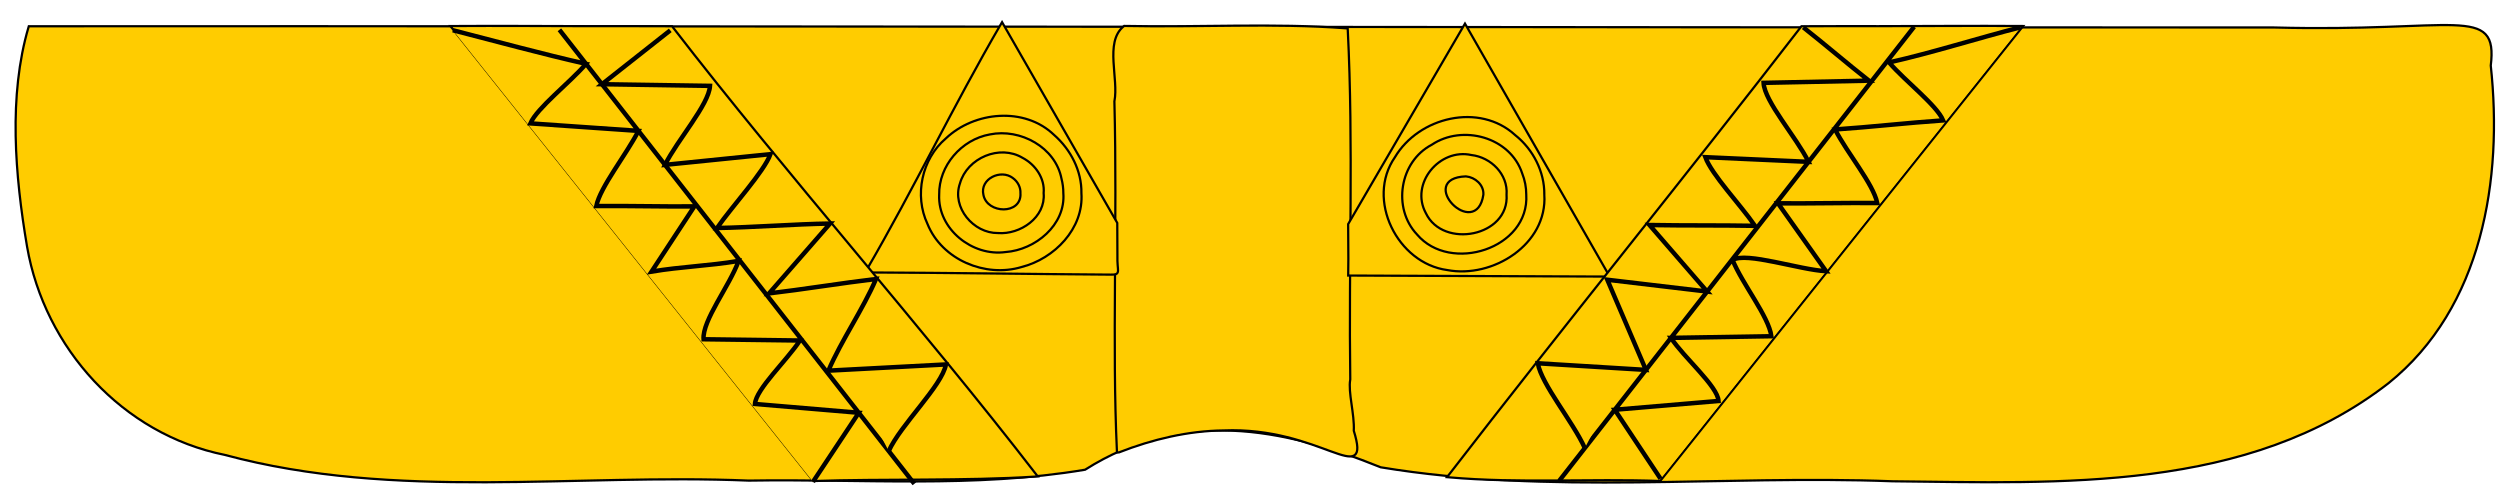
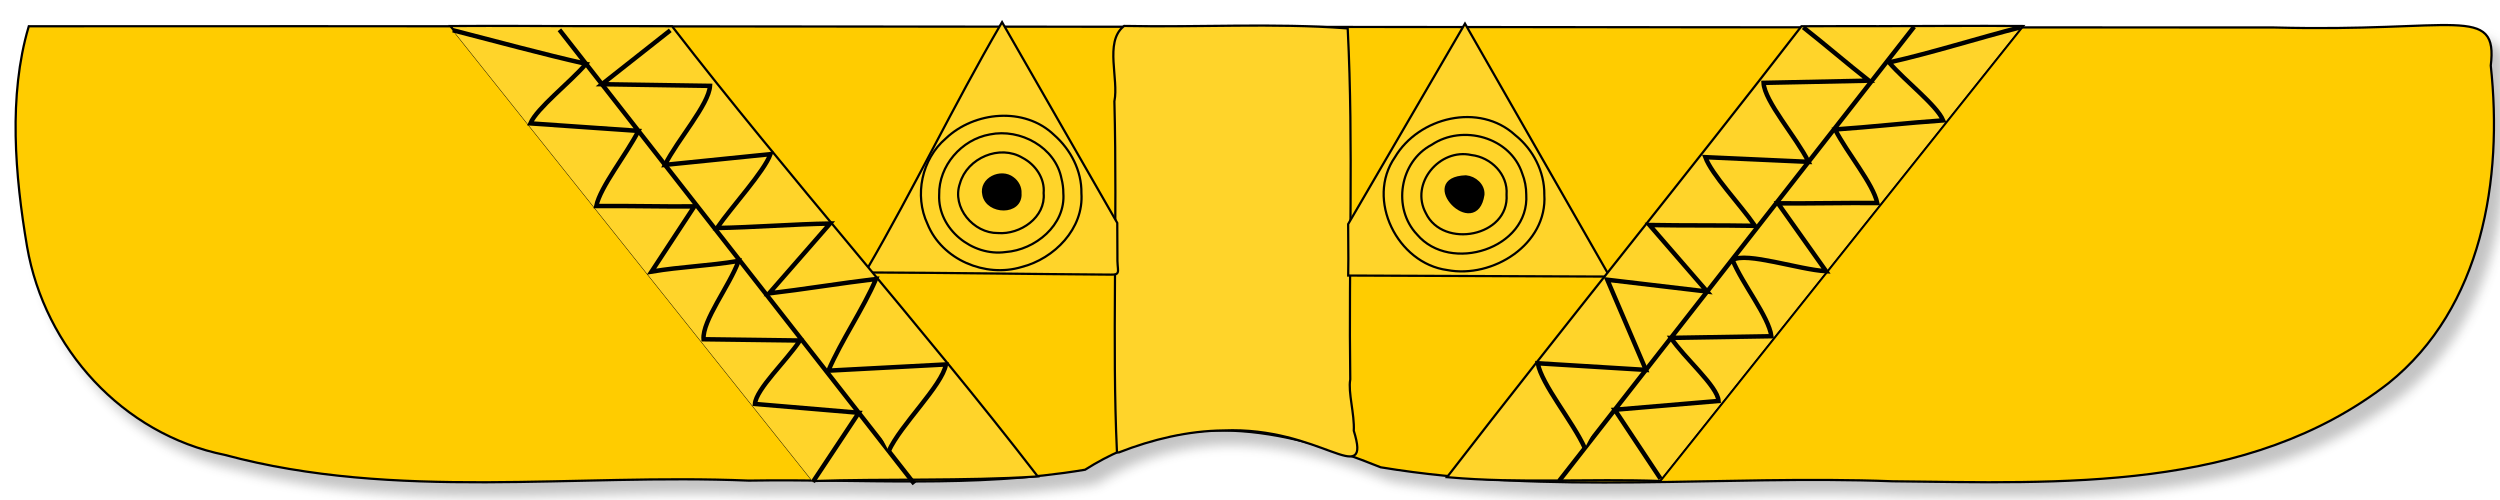
<svg xmlns="http://www.w3.org/2000/svg" width="210mm" height="42mm" viewBox="0 0 210 42" version="1.1" id="svg46">
-   <defs id="defs50" />
-   <g id="g855" transform="matrix(0.4737556,0,0,0.4737556,101.7918,0.14683)" style="fill:#ffcc00">
-     <path id="path2" d="m -209.608,4.544 c -3.58,12.165 -2.404,26.2 -0.259,38.842 3.11,17.937 16.864,33.13 34.92,36.771 30.27,8.146 61.92,3.256 92.84,4.55 19.832,-0.336 40.023,1.376 59.57,-1.924 17.096,-10.829 35.04,-7.502 52.539,-0.43 29.968,4.965 60.491,1.321 90.71,2.474 29.79,0.3 62.916,1.997 87.802,-17.353 16.588,-13.321 20.231,-36.1 18.054,-56.152 1.287,-10.7 -5.75,-5.688 -38.222,-6.561 C 55.116,4.776 -76.378,4.486 -209.608,4.544 Z" style="fill:#ffcc00;stroke:#000000;stroke-width:0.794;paint-order:stroke fill markers" />
-     <path id="path4" overflow="visible" font-weight="400" d="m 4.222,4.44 c -6.559,0.052 -13.13,0.19 -19.647,0.05 h -0.049 l -0.039,0.031 c -0.835,0.678 -1.298,1.601 -1.533,2.653 -0.235,1.052 -0.247,2.233 -0.183,3.455 0.126,2.443 0.551,5.048 0.16,7.023 l -0.004,0.014 c 0.545,21.591 -0.426,43.401 0.443,61.918 l 0.006,0.117 0.115,0.008 c 5.944,-2.323 12.284,-3.83 18.58,-3.896 17.245,-0.722 26.046,10.534 22.903,0.272 0.163,-2.921 -1.04,-6.816 -0.625,-9.122 l 0.002,-0.012 V 66.938 C 24.057,46.34 24.939,25.488 23.909,5.031 L 23.903,4.916 23.786,4.906 C 17.324,4.419 10.78,4.386 4.222,4.439 Z" style="color:#000000;font-weight:400;line-height:normal;font-family:sans-serif;font-variant-ligatures:normal;font-variant-position:normal;font-variant-caps:normal;font-variant-numeric:normal;font-variant-alternates:normal;font-feature-settings:normal;text-indent:0;text-align:start;text-decoration:none;text-decoration-line:none;text-decoration-style:solid;text-decoration-color:#000000;text-transform:none;text-orientation:mixed;white-space:normal;shape-padding:0;overflow:visible;isolation:auto;mix-blend-mode:normal;fill:#ffcc00;stroke:#000000;stroke-width:0.794;paint-order:stroke fill markers" />
-     <g id="g16" style="fill:#ffcc00;stroke:#000000;stroke-width:0.923">
-       <path style="stroke-width:0.794;paint-order:stroke fill markers;fill:#ffcc00" id="path6" d="m 70.205,48.53 -45.822,-0.182 0.027,-2.773 -0.036,-6.095 L 44.887,4.274 Z" />
-       <path id="path8" d="m 58.76,34.196 c 0.571,8.69 -9.047,14.704 -16.99,13.18 -8.684,-1.16 -14.282,-12.328 -9.124,-19.721 4.156,-7.006 14.763,-9.61 21.028,-3.85 3.114,2.48 5.132,6.381 5.085,10.391 z" style="stroke-width:0.794;paint-order:stroke fill markers;fill:#ffcc00" />
-       <path id="path10" d="m 55.555,34.196 c 0.598,9.386 -13.241,13.774 -19.02,6.936 -4.327,-4.563 -3.032,-12.684 2.552,-15.598 5.35,-3.608 13.687,-1.37 15.762,4.976 a 9.925,9.925 0 0 1 0.706,3.686 z" style="stroke-width:0.794;paint-order:stroke fill markers;fill:#ffcc00" />
-       <path id="path12" d="m 52.061,34.196 c 0.521,7.221 -10.976,9.408 -13.925,3.21 -2.784,-5.083 2.349,-11.269 7.867,-10.03 3.358,0.377 6.335,3.311 6.058,6.82 z" style="stroke-width:0.794;paint-order:stroke fill markers;fill:#ffcc00" />
-       <path id="path14" d="m 47.951,34.196 c -1.203,7.897 -11.487,-2.718 -2.905,-3.033 1.519,0.138 3.015,1.41 2.905,3.033 z" style="stroke-width:0.794;paint-order:stroke fill markers;fill:#ffcc00" />
+   <defs id="defs50">
+     <filter style="color-interpolation-filters:sRGB;" id="filter1327">
+       <feFlood flood-opacity="0.29" flood-color="rgb(50,50,50)" result="flood" id="feFlood1317" />
+       <feComposite in="flood" in2="SourceGraphic" operator="in" result="composite1" id="feComposite1319" />
+       <feGaussianBlur in="composite1" stdDeviation="1" result="blur" id="feGaussianBlur1321" />
+       <feOffset dx="2" dy="2.3" result="offset" id="feOffset1323" />
+       <feComposite in="SourceGraphic" in2="offset" operator="over" result="composite2" id="feComposite1325" />
+     </filter>
+   </defs>
+   <g id="g855" transform="matrix(0.4737556,0,0,0.4737556,101.7918,0.14683)" style="fill:#ff6600">
+     <path id="path2" d="m -209.608,4.544 c -3.58,12.165 -2.404,26.2 -0.259,38.842 3.11,17.937 16.864,33.13 34.92,36.771 30.27,8.146 61.92,3.256 92.84,4.55 19.832,-0.336 40.023,1.376 59.57,-1.924 17.096,-10.829 35.04,-7.502 52.539,-0.43 29.968,4.965 60.491,1.321 90.71,2.474 29.79,0.3 62.916,1.997 87.802,-17.353 16.588,-13.321 20.231,-36.1 18.054,-56.152 1.287,-10.7 -5.75,-5.688 -38.222,-6.561 C 55.116,4.776 -76.378,4.486 -209.608,4.544 Z" style="fill:#ffcc00;stroke:#000000;stroke-width:0.794;paint-order:stroke fill markers;filter:url(#filter1327)" />
+     <path id="path4" overflow="visible" font-weight="400" d="m 4.222,4.44 c -6.559,0.052 -13.13,0.19 -19.647,0.05 h -0.049 l -0.039,0.031 c -0.835,0.678 -1.298,1.601 -1.533,2.653 -0.235,1.052 -0.247,2.233 -0.183,3.455 0.126,2.443 0.551,5.048 0.16,7.023 l -0.004,0.014 c 0.545,21.591 -0.426,43.401 0.443,61.918 l 0.006,0.117 0.115,0.008 c 5.944,-2.323 12.284,-3.83 18.58,-3.896 17.245,-0.722 26.046,10.534 22.903,0.272 0.163,-2.921 -1.04,-6.816 -0.625,-9.122 l 0.002,-0.012 V 66.938 C 24.057,46.34 24.939,25.488 23.909,5.031 L 23.903,4.916 23.786,4.906 C 17.324,4.419 10.78,4.386 4.222,4.439 Z" style="color:#000000;font-weight:400;line-height:normal;font-family:sans-serif;font-variant-ligatures:normal;font-variant-position:normal;font-variant-caps:normal;font-variant-numeric:normal;font-variant-alternates:normal;font-feature-settings:normal;text-indent:0;text-align:start;text-decoration:none;text-decoration-line:none;text-decoration-style:solid;text-decoration-color:#000000;text-transform:none;text-orientation:mixed;white-space:normal;shape-padding:0;overflow:visible;isolation:auto;mix-blend-mode:normal;fill:#ffd42a;stroke:#000000;stroke-width:0.794;paint-order:stroke fill markers" />
+     <g id="g16" style="fill:#ffd42a;stroke:#000000;stroke-width:0.923">
+       <path style="stroke-width:0.794;paint-order:stroke fill markers;fill:#ffd42a" id="path6" d="m 70.205,48.53 -45.822,-0.182 0.027,-2.773 -0.036,-6.095 L 44.887,4.274 Z" />
+       <path id="path8" d="m 58.76,34.196 c 0.571,8.69 -9.047,14.704 -16.99,13.18 -8.684,-1.16 -14.282,-12.328 -9.124,-19.721 4.156,-7.006 14.763,-9.61 21.028,-3.85 3.114,2.48 5.132,6.381 5.085,10.391 z" style="stroke-width:0.794;paint-order:stroke fill markers;fill:#ffd42a" />
+       <path id="path10" d="m 55.555,34.196 c 0.598,9.386 -13.241,13.774 -19.02,6.936 -4.327,-4.563 -3.032,-12.684 2.552,-15.598 5.35,-3.608 13.687,-1.37 15.762,4.976 a 9.925,9.925 0 0 1 0.706,3.686 z" style="stroke-width:0.794;paint-order:stroke fill markers;fill:#ffd42a" />
+       <path id="path12" d="m 52.061,34.196 c 0.521,7.221 -10.976,9.408 -13.925,3.21 -2.784,-5.083 2.349,-11.269 7.867,-10.03 3.358,0.377 6.335,3.311 6.058,6.82 z" style="stroke-width:0.794;paint-order:stroke fill markers;fill:#ffd42a" />
+       <path id="path14" d="m 47.951,34.196 c -1.203,7.897 -11.487,-2.718 -2.905,-3.033 1.519,0.138 3.015,1.41 2.905,3.033 z" style="stroke-width:0.794;paint-order:stroke fill markers;fill:#000000" />
    </g>
-     <g id="g28" style="fill:#ffcc00;stroke:#000000;stroke-width:0.923">
-       <path style="stroke-width:0.794;paint-order:stroke fill markers;fill:#ffcc00" id="path18" d="m -16.935,44.931 c -0.081,3.052 0.69,3.265 -0.973,3.254 C -32.929,48.081 -45.821,47.859 -61.123,47.798 -52.567,33.114 -45.748,18.696 -37.191,4.012 l 20.23,35.264 z" />
-       <path id="path20" d="m -23.32,33.934 c 0.449,6.189 -4.747,11.464 -10.462,12.91 -6.327,1.916 -13.935,-1.277 -16.449,-7.525 -2.351,-4.987 -1,-11.354 3.204,-14.933 4.988,-4.746 13.775,-5.58 18.92,-0.631 2.897,2.535 4.859,6.28 4.788,10.18 z" style="stroke-width:0.794;paint-order:stroke fill markers;fill:#ffcc00" />
-       <path id="path22" d="m -26.524,33.934 c 0.439,5.532 -4.892,9.882 -10.068,10.248 -5.74,0.814 -11.815,-3.977 -11.55,-9.955 -0.09,-5.062 3.892,-9.637 8.833,-10.507 5.27,-1.086 11.423,2.22 12.467,7.712 0.212,0.816 0.322,1.659 0.318,2.502 z" style="stroke-width:0.794;paint-order:stroke fill markers;fill:#ffcc00" />
-       <path id="path24" d="m -30.017,33.934 c 0.399,4.18 -4.059,7.19 -7.9,6.879 -4.207,0.056 -8.014,-4.42 -6.545,-8.556 1.241,-4.383 6.87,-6.795 10.83,-4.396 2.19,1.142 3.865,3.533 3.615,6.073 z" style="stroke-width:0.794;paint-order:stroke fill markers;fill:#ffcc00" />
-       <path id="path26" d="m -34.127,33.934 c 0.254,3.624 -5.575,3.437 -6.173,0.27 -0.628,-2.67 2.935,-4.333 4.912,-2.78 0.792,0.566 1.313,1.527 1.26,2.51 z" style="stroke-width:0.794;paint-order:stroke fill markers;fill:#ffcc00" />
+     <g id="g28" style="fill:#ffd42a;stroke:#000000;stroke-width:0.923">
+       <path style="stroke-width:0.794;paint-order:stroke fill markers;fill:#ffd42a" id="path18" d="m -16.935,44.931 c -0.081,3.052 0.69,3.265 -0.973,3.254 C -32.929,48.081 -45.821,47.859 -61.123,47.798 -52.567,33.114 -45.748,18.696 -37.191,4.012 l 20.23,35.264 z" />
+       <path id="path20" d="m -23.32,33.934 c 0.449,6.189 -4.747,11.464 -10.462,12.91 -6.327,1.916 -13.935,-1.277 -16.449,-7.525 -2.351,-4.987 -1,-11.354 3.204,-14.933 4.988,-4.746 13.775,-5.58 18.92,-0.631 2.897,2.535 4.859,6.28 4.788,10.18 z" style="stroke-width:0.794;paint-order:stroke fill markers;fill:#ffd42a" />
+       <path id="path22" d="m -26.524,33.934 c 0.439,5.532 -4.892,9.882 -10.068,10.248 -5.74,0.814 -11.815,-3.977 -11.55,-9.955 -0.09,-5.062 3.892,-9.637 8.833,-10.507 5.27,-1.086 11.423,2.22 12.467,7.712 0.212,0.816 0.322,1.659 0.318,2.502 z" style="stroke-width:0.794;paint-order:stroke fill markers;fill:#ffd42a" />
+       <path id="path24" d="m -30.017,33.934 c 0.399,4.18 -4.059,7.19 -7.9,6.879 -4.207,0.056 -8.014,-4.42 -6.545,-8.556 1.241,-4.383 6.87,-6.795 10.83,-4.396 2.19,1.142 3.865,3.533 3.615,6.073 z" style="stroke-width:0.794;paint-order:stroke fill markers;fill:#ffd42a" />
+       <path id="path26" d="m -34.127,33.934 c 0.254,3.624 -5.575,3.437 -6.173,0.27 -0.628,-2.67 2.935,-4.333 4.912,-2.78 0.792,0.566 1.313,1.527 1.26,2.51 z" style="stroke-width:0.794;paint-order:stroke fill markers;fill:#000000" />
    </g>
-     <g id="g36" style="fill:#ffcc00;stroke:#000000;stroke-width:0.794">
-       <path id="path30" d="m -109.755,4.53 c -8.278,-0.013 -16.556,-0.08 -24.835,-0.026 l 64.026,80.275 c 11.808,-0.417 27.14,0.009 39.317,-0.789 C -51.47,57.776 -75.57,30.76 -95.797,4.545 -100.449,4.519 -105.102,4.53 -109.755,4.53 Z" style="paint-order:stroke fill markers;fill:#ffcc00" />
-       <path id="path32" d="m -115.676,4.97 62.933,80.509 M -134.577,5.048 c 7.87,2.015 15.703,4.175 23.627,5.968 -2.933,3.383 -8.697,7.827 -9.87,10.55 l 19.16,1.334 c -2.197,4.27 -6.736,9.875 -7.48,13.319 5.93,-0.044 11.459,0.114 17.389,0.07 l -7.585,11.556 c 5.391,-0.897 10.047,-0.992 15.438,-1.889 -1.636,4.474 -6.463,10.564 -6.213,13.885 5.852,0.096 11.235,0.127 17.086,0.223 -2.326,3.523 -7.791,8.624 -7.979,11.25 l 18.41,1.563 -8.123,12.24" style="fill:#ffcc00" />
-       <path id="path34" d="m -57.286,79.667 c 2.11,-4.67 9.467,-11.586 10.147,-15.36 l -20.845,1.103 c 2.282,-5.33 6.167,-10.926 8.45,-16.256 -5.903,0.699 -13.074,1.865 -18.975,2.564 l 10.824,-12.395 c -6.395,0.109 -13.66,0.686 -20.054,0.795 2.77,-3.954 8.32,-9.958 9.49,-13.097 l -18.705,1.9 c 2.198,-4.417 7.788,-10.679 7.983,-14.007 l -19.161,-0.293 12.112,-9.548" style="fill:#ffcc00" />
+     <g id="g36" style="fill:#ffd42a;stroke:#000000;stroke-width:0.794">
+       <path id="path30" d="m -109.755,4.53 c -8.278,-0.013 -16.556,-0.08 -24.835,-0.026 l 64.026,80.275 c 11.808,-0.417 27.14,0.009 39.317,-0.789 C -51.47,57.776 -75.57,30.76 -95.797,4.545 -100.449,4.519 -105.102,4.53 -109.755,4.53 Z" style="paint-order:stroke fill markers;fill:#ffd42a" />
+       <path id="path32" d="m -115.676,4.97 62.933,80.509 M -134.577,5.048 c 7.87,2.015 15.703,4.175 23.627,5.968 -2.933,3.383 -8.697,7.827 -9.87,10.55 l 19.16,1.334 c -2.197,4.27 -6.736,9.875 -7.48,13.319 5.93,-0.044 11.459,0.114 17.389,0.07 l -7.585,11.556 c 5.391,-0.897 10.047,-0.992 15.438,-1.889 -1.636,4.474 -6.463,10.564 -6.213,13.885 5.852,0.096 11.235,0.127 17.086,0.223 -2.326,3.523 -7.791,8.624 -7.979,11.25 l 18.41,1.563 -8.123,12.24" style="fill:#ffd42a" />
+       <path id="path34" d="m -57.286,79.667 c 2.11,-4.67 9.467,-11.586 10.147,-15.36 l -20.845,1.103 c 2.282,-5.33 6.167,-10.926 8.45,-16.256 -5.903,0.699 -13.074,1.865 -18.975,2.564 l 10.824,-12.395 c -6.395,0.109 -13.66,0.686 -20.054,0.795 2.77,-3.954 8.32,-9.958 9.49,-13.097 l -18.705,1.9 c 2.198,-4.417 7.788,-10.679 7.983,-14.007 l -19.161,-0.293 12.112,-9.548" style="fill:#ffd42a" />
    </g>
-     <g id="g44" style="fill:#ffcc00;stroke:#000000;stroke-width:0.794">
-       <path id="path38" d="m 118.606,4.525 c 8.278,-0.013 16.556,-0.08 24.835,-0.027 L 79.415,84.773 C 66.975,84.321 54.501,85.223 42.083,84.128 62.701,57.413 84.029,31.254 104.647,4.54 109.3,4.515 113.953,4.526 118.606,4.526 Z" style="paint-order:stroke fill markers;fill:#ffcc00" />
-       <path id="path40" d="M 124.527,4.435 61.594,84.945 M 143.428,4.514 c -7.87,2.014 -15.42,4.458 -23.344,6.251 2.933,3.383 8.414,7.543 9.586,10.267 -6.386,0.444 -12.773,1.172 -19.159,1.617 2.197,4.27 6.736,9.591 7.48,13.035 -5.93,-0.043 -11.67,0.103 -17.6,0.06 l 8.53,12.034 c -4.794,-0.266 -14.139,-3.471 -16.585,-1.991 1.734,4.273 6.408,10.013 6.88,13.515 l -17.808,0.295 c 2.32,3.52 8.278,8.567 8.44,11.184 l -18.403,1.561 8.122,12.24" style="fill:#ffcc00" />
-       <path id="path42" d="m 66.137,79.133 c -2.11,-4.67 -7.66,-11.257 -8.341,-15.032 L 76.968,65.276 70.123,49.288 87.828,51.384 77.605,39.59 C 84,39.7 89.923,39.62 96.318,39.729 93.548,35.775 88.67,30.694 87.501,27.556 l 18.304,0.83 C 103.613,23.971 97.999,17.696 97.829,14.38 l 18.682,-0.388 c -4.038,-3.183 -7.603,-6.271 -11.64,-9.454" style="fill:#ffcc00" />
+     <g id="g44" style="fill:#ffd42a;stroke:#000000;stroke-width:0.794">
+       <path id="path38" d="m 118.606,4.525 c 8.278,-0.013 16.556,-0.08 24.835,-0.027 L 79.415,84.773 C 66.975,84.321 54.501,85.223 42.083,84.128 62.701,57.413 84.029,31.254 104.647,4.54 109.3,4.515 113.953,4.526 118.606,4.526 Z" style="paint-order:stroke fill markers;fill:#ffd42a" />
+       <path id="path40" d="M 124.527,4.435 61.594,84.945 M 143.428,4.514 c -7.87,2.014 -15.42,4.458 -23.344,6.251 2.933,3.383 8.414,7.543 9.586,10.267 -6.386,0.444 -12.773,1.172 -19.159,1.617 2.197,4.27 6.736,9.591 7.48,13.035 -5.93,-0.043 -11.67,0.103 -17.6,0.06 l 8.53,12.034 c -4.794,-0.266 -14.139,-3.471 -16.585,-1.991 1.734,4.273 6.408,10.013 6.88,13.515 l -17.808,0.295 c 2.32,3.52 8.278,8.567 8.44,11.184 l -18.403,1.561 8.122,12.24" style="fill:#ffd42a" />
+       <path id="path42" d="m 66.137,79.133 c -2.11,-4.67 -7.66,-11.257 -8.341,-15.032 L 76.968,65.276 70.123,49.288 87.828,51.384 77.605,39.59 C 84,39.7 89.923,39.62 96.318,39.729 93.548,35.775 88.67,30.694 87.501,27.556 l 18.304,0.83 C 103.613,23.971 97.999,17.696 97.829,14.38 l 18.682,-0.388 c -4.038,-3.183 -7.603,-6.271 -11.64,-9.454" style="fill:#ffd42a" />
    </g>
  </g>
</svg>
